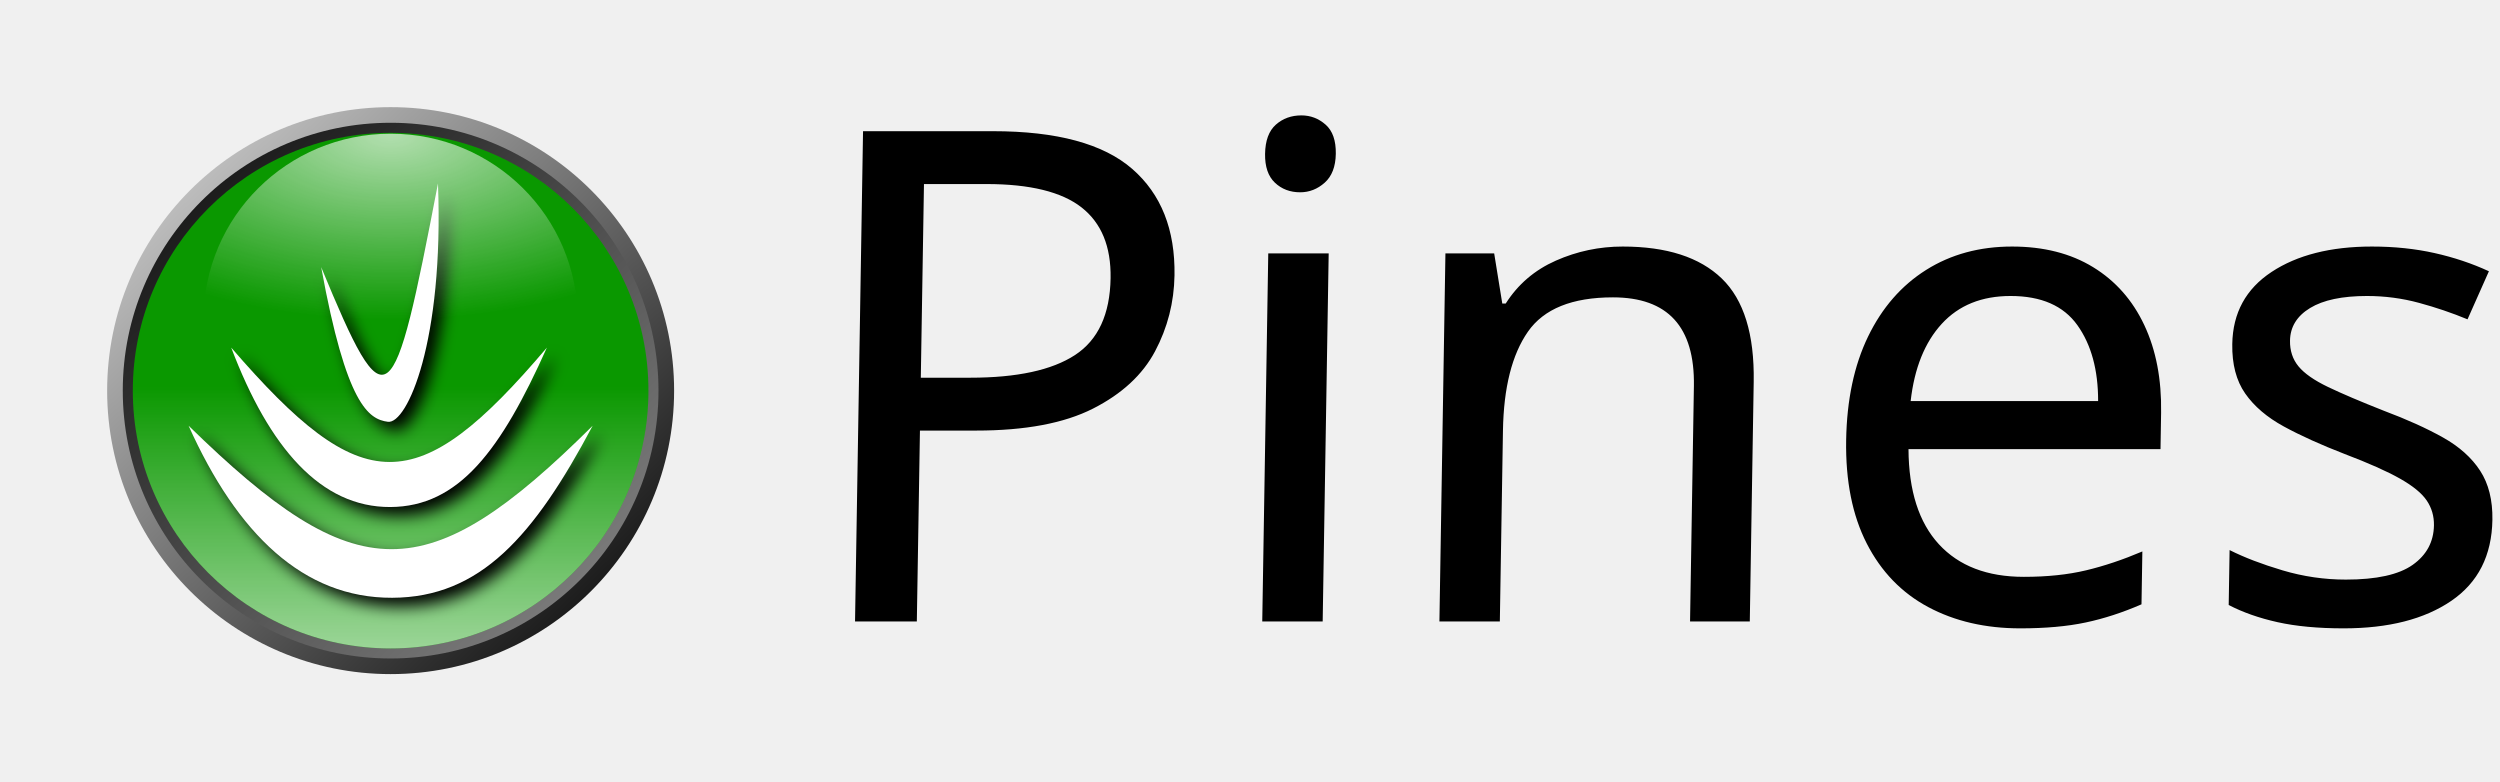
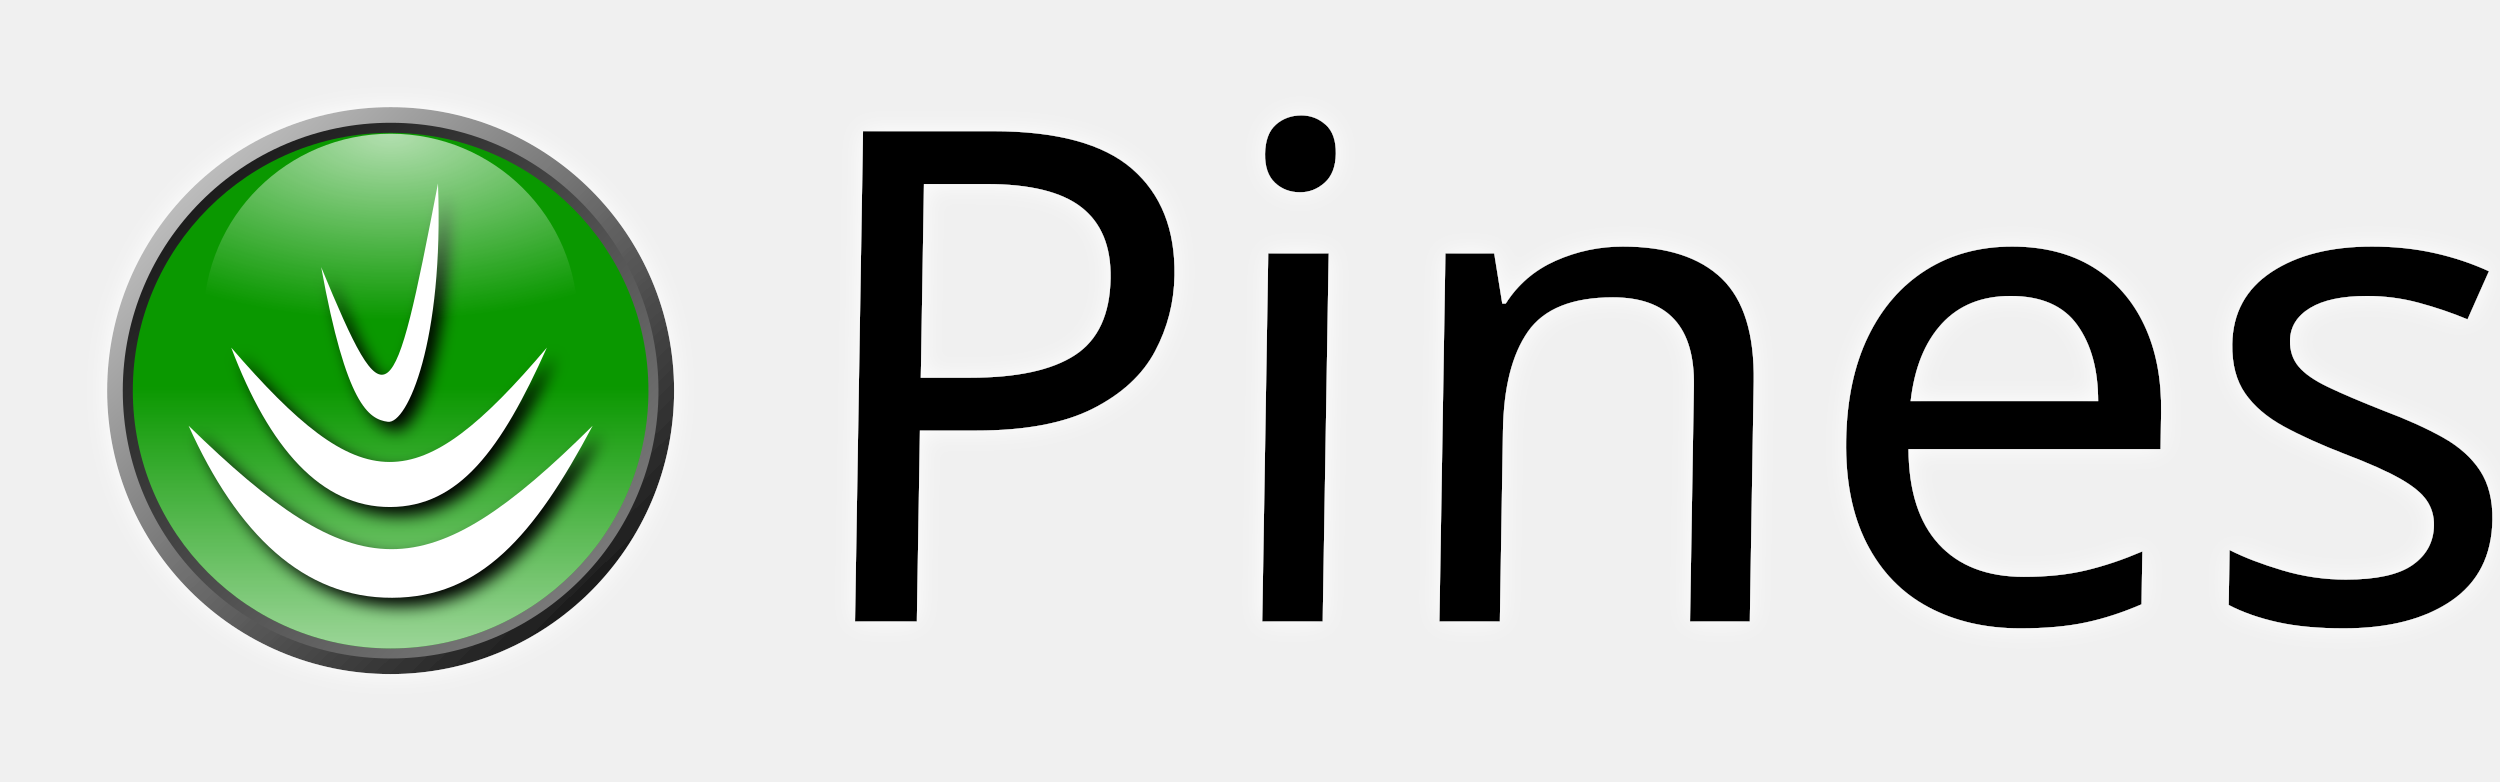
<svg xmlns="http://www.w3.org/2000/svg" xmlns:xlink="http://www.w3.org/1999/xlink" width="3200" height="1000" id="svg2" version="1.1" style="display:inline">
  <defs id="defs4">
    <linearGradient id="linearGradient4410">
      <stop style="stop-color:#ffffff;stop-opacity:1;" offset="0" id="stop4412" />
      <stop style="stop-color:#ffffff;stop-opacity:0;" offset="1" id="stop4414" />
    </linearGradient>
    <linearGradient id="linearGradient3714">
      <stop style="stop-color:#13b447;stop-opacity:1;" offset="0" id="stop3716" />
      <stop style="stop-color:#bdf8d0;stop-opacity:1;" offset="1" id="stop3718" />
    </linearGradient>
    <linearGradient id="linearGradient3640">
      <stop style="stop-color:#ffffff;stop-opacity:0.126;" offset="0" id="stop3642" />
      <stop style="stop-color:#ffffff;stop-opacity:0;" offset="1" id="stop3644" />
    </linearGradient>
    <linearGradient id="linearGradient3720">
      <stop style="stop-color:#000000;stop-opacity:1;" offset="0" id="stop3722" />
      <stop style="stop-color:#000000;stop-opacity:0;" offset="1" id="stop3724" />
    </linearGradient>
    <linearGradient id="linearGradient3669">
      <stop style="stop-color:#1b1b1b;stop-opacity:1;" offset="0" id="stop3671" />
      <stop style="stop-color:#bebebe;stop-opacity:1;" offset="1" id="stop3673" />
    </linearGradient>
    <linearGradient id="linearGradient3661">
      <stop style="stop-color:#ffffff;stop-opacity:1;" offset="0" id="stop3663" />
      <stop style="stop-color:#ffffff;stop-opacity:0;" offset="1" id="stop3665" />
    </linearGradient>
    <linearGradient xlink:href="#linearGradient3669" id="linearGradient3675" x1="637.143" y1="909.505" x2="120" y2="378.076" gradientUnits="userSpaceOnUse" />
    <linearGradient xlink:href="#linearGradient3669-7" id="linearGradient3675-0" x1="637.143" y1="909.505" x2="120" y2="378.076" gradientUnits="userSpaceOnUse" />
    <linearGradient id="linearGradient3669-7">
      <stop style="stop-color:#7a7a7a;stop-opacity:1;" offset="0" id="stop3671-3" />
      <stop style="stop-color:#1b1b1b;stop-opacity:1;" offset="1" id="stop3673-6" />
    </linearGradient>
    <linearGradient y2="378.076" x2="120" y1="909.505" x1="637.143" gradientUnits="userSpaceOnUse" id="linearGradient3694" xlink:href="#linearGradient3669-7" />
    <linearGradient xlink:href="#linearGradient3720-0" id="linearGradient3726-3" x1="372.696" y1="197.421" x2="372.696" y2="855.993" gradientUnits="userSpaceOnUse" />
    <linearGradient id="linearGradient3720-0">
      <stop style="stop-color:#ffffff;stop-opacity:0;" offset="0" id="stop3722-7" />
      <stop style="stop-color:#ffffff;stop-opacity:1;" offset="1" id="stop3724-7" />
    </linearGradient>
    <linearGradient gradientTransform="translate(0,-7.2536777e-6)" y2="855.993" x2="372.696" y1="485.338" x1="372.047" gradientUnits="userSpaceOnUse" id="linearGradient3758" xlink:href="#linearGradient3720-0" />
    <clipPath clipPathUnits="userSpaceOnUse" id="clipPath3802">
      <path style="fill:#00791d;fill-opacity:1;stroke:none" id="path3804" d="m 751.429,635.219 a 362.857,362.857 0 1 1 -725.714,0 362.857,362.857 0 1 1 725.714,0 z" transform="matrix(0.9094488,0,0,0.9094488,18.6614,-51.51835)" />
    </clipPath>
    <radialGradient xlink:href="#linearGradient3711" id="radialGradient2897" gradientUnits="userSpaceOnUse" gradientTransform="matrix(1.156823,1.268435,-1.006955,0.6815273,345.2185,-135.0862)" cx="177.92" cy="344.325" fx="177.92" fy="344.325" r="141.254" />
    <linearGradient id="linearGradient3711">
      <stop style="stop-color:#58ff7a;stop-opacity:1;" offset="0" id="stop3713" />
      <stop style="stop-color:#008538;stop-opacity:1;" offset="1" id="stop3715" />
    </linearGradient>
    <radialGradient r="141.254" fy="344.325" fx="177.92" cy="344.325" cx="177.92" gradientTransform="matrix(1.967212,2.157012,-1.712358,1.158958,-299.8327,-500.679)" gradientUnits="userSpaceOnUse" id="radialGradient2916" xlink:href="#linearGradient3711" />
    <linearGradient xlink:href="#linearGradient3640" id="linearGradient3646" x1="93.201" y1="641.181" x2="359.19" y2="641.181" gradientUnits="userSpaceOnUse" />
    <linearGradient xlink:href="#linearGradient3640-9" id="linearGradient3646-9" x1="93.201" y1="641.181" x2="359.19" y2="641.181" gradientUnits="userSpaceOnUse" />
    <linearGradient id="linearGradient3640-9">
      <stop style="stop-color:#ffffff;stop-opacity:0.126;" offset="0" id="stop3642-6" />
      <stop style="stop-color:#ffffff;stop-opacity:0;" offset="1" id="stop3644-7" />
    </linearGradient>
    <linearGradient xlink:href="#linearGradient3714" id="linearGradient3721" x1="465.779" y1="763.781" x2="116.266" y2="233.448" gradientUnits="userSpaceOnUse" />
    <linearGradient xlink:href="#linearGradient3714-4" id="linearGradient3721-6" x1="465.779" y1="763.781" x2="116.266" y2="233.448" gradientUnits="userSpaceOnUse" />
    <linearGradient id="linearGradient3714-4">
      <stop style="stop-color:#ffffff;stop-opacity:1;" offset="0" id="stop3716-2" />
      <stop style="stop-color:#bcbcbc;stop-opacity:1;" offset="1" id="stop3718-3" />
    </linearGradient>
    <linearGradient xlink:href="#linearGradient3714-4" id="linearGradient3739" x1="465.779" y1="763.781" x2="116.266" y2="233.448" gradientUnits="userSpaceOnUse" />
    <linearGradient id="linearGradient3741">
      <stop style="stop-color:#13b447;stop-opacity:1;" offset="0" id="stop3743" />
      <stop style="stop-color:#bdf8d0;stop-opacity:1;" offset="1" id="stop3745" />
    </linearGradient>
    <linearGradient xlink:href="#linearGradient3714-4" id="linearGradient3747" x1="465.779" y1="763.781" x2="116.266" y2="233.448" gradientUnits="userSpaceOnUse" />
    <linearGradient id="linearGradient3749">
      <stop style="stop-color:#13b447;stop-opacity:1;" offset="0" id="stop3751" />
      <stop style="stop-color:#bdf8d0;stop-opacity:1;" offset="1" id="stop3753" />
    </linearGradient>
    <linearGradient xlink:href="#linearGradient3714-4" id="linearGradient3755" x1="465.779" y1="763.781" x2="116.266" y2="233.448" gradientUnits="userSpaceOnUse" />
    <linearGradient id="linearGradient3757">
      <stop style="stop-color:#13b447;stop-opacity:1;" offset="0" id="stop3759" />
      <stop style="stop-color:#bdf8d0;stop-opacity:1;" offset="1" id="stop3761" />
    </linearGradient>
    <linearGradient xlink:href="#linearGradient3714" id="linearGradient3830" gradientUnits="userSpaceOnUse" x1="465.779" y1="763.781" x2="116.266" y2="233.448" />
    <linearGradient xlink:href="#linearGradient3714" id="linearGradient3832" gradientUnits="userSpaceOnUse" x1="465.779" y1="763.781" x2="116.266" y2="233.448" />
    <linearGradient xlink:href="#linearGradient3714" id="linearGradient3834" gradientUnits="userSpaceOnUse" x1="465.779" y1="763.781" x2="116.266" y2="233.448" />
    <linearGradient xlink:href="#linearGradient3714" id="linearGradient3837" gradientUnits="userSpaceOnUse" x1="465.779" y1="763.781" x2="116.266" y2="233.448" />
    <linearGradient xlink:href="#linearGradient3714" id="linearGradient3840" gradientUnits="userSpaceOnUse" x1="465.779" y1="763.781" x2="116.266" y2="233.448" gradientTransform="matrix(0.88,0,0,1,44.7414,0)" />
    <linearGradient xlink:href="#linearGradient3714" id="linearGradient3843" gradientUnits="userSpaceOnUse" x1="465.779" y1="763.781" x2="116.266" y2="233.448" gradientTransform="matrix(0.84375,0,0,1,58.5727,0)" />
    <linearGradient xlink:href="#linearGradient3714" id="linearGradient3850" gradientUnits="userSpaceOnUse" gradientTransform="matrix(0.84375,0,0,1,58.5727,0)" x1="465.779" y1="763.781" x2="116.266" y2="233.448" />
    <linearGradient xlink:href="#linearGradient3714" id="linearGradient3852" gradientUnits="userSpaceOnUse" gradientTransform="matrix(0.88,0,0,1,44.7414,0)" x1="465.779" y1="763.781" x2="116.266" y2="233.448" />
    <linearGradient xlink:href="#linearGradient3714" id="linearGradient3854" gradientUnits="userSpaceOnUse" x1="465.779" y1="763.781" x2="116.266" y2="233.448" />
    <linearGradient id="linearGradient3714-8">
      <stop style="stop-color:#13b447;stop-opacity:1;" offset="0" id="stop3716-20" />
      <stop style="stop-color:#bdf8d0;stop-opacity:1;" offset="1" id="stop3718-5" />
    </linearGradient>
    <linearGradient id="linearGradient3874">
      <stop style="stop-color:#13b447;stop-opacity:1;" offset="0" id="stop3876" />
      <stop style="stop-color:#bdf8d0;stop-opacity:1;" offset="1" id="stop3878" />
    </linearGradient>
    <linearGradient xlink:href="#linearGradient3714-8" id="linearGradient3854-1" gradientUnits="userSpaceOnUse" x1="465.779" y1="763.781" x2="116.266" y2="233.448" />
    <linearGradient id="linearGradient3881">
      <stop style="stop-color:#13b447;stop-opacity:1;" offset="0" id="stop3883" />
      <stop style="stop-color:#bdf8d0;stop-opacity:1;" offset="1" id="stop3885" />
    </linearGradient>
    <filter id="filter3934" color-interpolation-filters="sRGB">
      <feGaussianBlur id="feGaussianBlur3936" result="result1" in="SourceAlpha" stdDeviation="2.2" />
      <feSpecularLighting id="feSpecularLighting3938" result="result0" specularExponent="18.1" specularConstant="2" surfaceScale="5">
        <feDistantLight id="feDistantLight3940" azimuth="225" elevation="24" />
      </feSpecularLighting>
      <feComposite id="feComposite3942" in2="SourceAlpha" result="result6" operator="in" />
      <feMorphology id="feMorphology3944" radius="5.7" operator="dilate" />
      <feGaussianBlur id="feGaussianBlur3946" result="result11" stdDeviation="5.7" />
      <feDiffuseLighting id="feDiffuseLighting3948" surfaceScale="5" result="result3" diffuseConstant="2" in="result1">
        <feDistantLight id="feDistantLight3950" elevation="25" azimuth="225" />
      </feDiffuseLighting>
      <feBlend id="feBlend3952" in2="SourceGraphic" result="result7" mode="multiply" in="result3" />
      <feComposite id="feComposite3954" in2="SourceAlpha" in="result7" operator="in" result="result91" />
      <feBlend id="feBlend3956" in2="result91" result="result9" mode="lighten" in="result6" />
      <feComposite id="feComposite3958" in2="result9" in="result11" />
    </filter>
    <filter id="filter4090" x="-0.25" y="-0.25" width="1.5" height="1.5" color-interpolation-filters="sRGB">
      <feGaussianBlur id="feGaussianBlur4092" stdDeviation="1" result="result6" />
      <feComposite id="feComposite4094" in2="result6" operator="in" in="result6" result="result7" />
      <feGaussianBlur id="feGaussianBlur4096" stdDeviation="8" result="result3" in="result7" />
      <feComposite id="feComposite4098" in2="result7" operator="over" result="result91" />
      <feComposite id="feComposite4100" in2="result91" operator="in" in="result3" result="result5" />
      <feColorMatrix id="feColorMatrix4102" values="0 0 0 -1 0 0 0 0 -1 0 0 0 0 -1 0 0 0 0 1 0 " result="result4" />
      <feSpecularLighting id="feSpecularLighting4104" surfaceScale="3" specularConstant="2" specularExponent="45" in="result4" result="result11">
        <fePointLight id="fePointLight4106" x="-5000" y="-10000" z="20000" />
      </feSpecularLighting>
      <feComposite id="feComposite4108" in2="result4" operator="arithmetic" k1="1" result="result10" k2="0" k3="0" k4="0" />
      <feComposite id="feComposite4110" in2="result10" operator="arithmetic" k2="0.5" k3="1" in="result5" result="result8" k1="0" k4="0" />
      <feComposite id="feComposite4112" in2="result8" result="result9" />
      <feBlend id="feBlend4114" in2="result9" mode="normal" />
    </filter>
    <filter id="filter4678" color-interpolation-filters="sRGB" x="0" y="0" width="1" height="1">
      <feGaussianBlur id="feGaussianBlur4680" stdDeviation="7.5" in="SourceAlpha" result="result1" />
      <feComposite id="feComposite4682" in2="result1" operator="arithmetic" k2="3.2" k1="-1" k4="-2" k3="0" />
      <feColorMatrix id="feColorMatrix4684" values="0 0 0 0 0 0 1 0 0 0 0 0 1 0 0 0 0 0 3 0 " result="result91" />
      <feComposite id="feComposite4686" in2="result91" result="fbSourceGraphic" in="SourceGraphic" operator="out" />
      <feGaussianBlur id="feGaussianBlur4688" in="fbSourceGraphic" stdDeviation="2" result="result92" />
      <feComposite id="feComposite4690" in2="result92" operator="out" in="fbSourceGraphic" result="result93" />
      <feBlend id="feBlend4692" in2="result93" mode="multiply" result="result94" />
      <feBlend id="feBlend4694" in2="result94" mode="darken" result="fbSourceGraphic" />
      <feColorMatrix result="fbSourceGraphicAlpha" in="fbSourceGraphic" values="0 0 0 -1 0 0 0 0 -1 0 0 0 0 -1 0 0 0 0 1 0" id="feColorMatrix4810" />
      <feColorMatrix id="feColorMatrix4812" type="hueRotate" values="0" in="fbSourceGraphic" />
      <feColorMatrix id="feColorMatrix4814" type="saturate" values="1" />
      <feColorMatrix id="feColorMatrix4816" type="matrix" values="2 -1 0 0 0 0 2 -1 0 0 -1 0 2 0 0 0 0 0 1 0 " />
    </filter>
    <filter id="filter4295" x="0" y="0" width="1" height="1" color-interpolation-filters="sRGB">
      <feColorMatrix id="feColorMatrix4297" values="0.37" type="saturate" in="SourceGraphic" result="result1" />
      <feGaussianBlur id="feGaussianBlur4299" stdDeviation="7" in="SourceAlpha" />
      <feSpecularLighting id="feSpecularLighting4301" specularExponent="8" specularConstant="3.88" surfaceScale="10" result="result2">
        <feDistantLight id="feDistantLight4303" azimuth="225" elevation="17" />
      </feSpecularLighting>
      <feComposite id="feComposite4305" in2="result1" operator="atop" />
    </filter>
    <filter id="filter4403" color-interpolation-filters="sRGB">
      <feGaussianBlur id="feGaussianBlur4405" in="SourceGraphic" stdDeviation="5 0.01" />
    </filter>
    <linearGradient xlink:href="#linearGradient4410" id="linearGradient4416" x1="375.714" y1="747.143" x2="375.714" y2="370" gradientUnits="userSpaceOnUse" />
    <clipPath clipPathUnits="userSpaceOnUse" id="clipPath4440">
      <path style="fill:#000000;fill-opacity:1;stroke:none;display:inline" id="path4442" d="m 751.429,635.219 a 362.857,362.857 0 1 1 -725.714,0 362.857,362.857 0 1 1 725.714,0 z" transform="matrix(0.9094488,0,0,0.9094488,21.61416,-202.6994)" />
    </clipPath>
    <filter id="filter4458" x="0" y="0" width="1" height="1" color-interpolation-filters="sRGB">
      <feColorMatrix id="feColorMatrix4460" values="0.37" type="saturate" in="SourceGraphic" result="result1" />
      <feGaussianBlur id="feGaussianBlur4462" stdDeviation="7" in="SourceAlpha" />
      <feSpecularLighting id="feSpecularLighting4464" specularExponent="8" specularConstant="3.88" surfaceScale="10" result="result2">
        <feDistantLight id="feDistantLight4466" azimuth="225" elevation="17" />
      </feSpecularLighting>
      <feComposite id="feComposite4468" in2="result1" operator="atop" />
    </filter>
    <filter id="filter3774" color-interpolation-filters="sRGB">
      <feGaussianBlur id="feGaussianBlur3776" result="result0" in="SourceAlpha" stdDeviation="6" />
      <feSpecularLighting id="feSpecularLighting3778" specularExponent="25" specularConstant="1" surfaceScale="10" lighting-color="#ffffff" result="result1" in="result0">
        <feDistantLight id="feDistantLight3780" azimuth="235" elevation="45" />
      </feSpecularLighting>
      <feComposite id="feComposite3782" in2="result1" k3="1" k2="1" operator="arithmetic" result="result4" in="SourceGraphic" k1="0" k4="0" />
      <feComposite id="feComposite3784" in2="SourceAlpha" operator="in" result="result2" in="result4" />
    </filter>
    <filter id="filter3774-9" color-interpolation-filters="sRGB">
      <feGaussianBlur id="feGaussianBlur3776-1" result="result0" in="SourceAlpha" stdDeviation="6" />
      <feSpecularLighting id="feSpecularLighting3778-2" specularExponent="25" specularConstant="1" surfaceScale="10" lighting-color="#ffffff" result="result1" in="result0">
        <feDistantLight id="feDistantLight3780-8" azimuth="235" elevation="45" />
      </feSpecularLighting>
      <feComposite id="feComposite3782-9" in2="result1" k3="1" k2="1" operator="arithmetic" result="result4" in="SourceGraphic" k1="0" k4="0" />
      <feComposite id="feComposite3784-6" in2="SourceAlpha" operator="in" result="result2" in="result4" />
    </filter>
    <filter id="filter4253" width="1.5" height="1.5" x="-0.25" y="-0.25" color-interpolation-filters="sRGB">
      <feGaussianBlur id="feGaussianBlur4255" in="SourceAlpha" stdDeviation="5" result="blur" />
      <feColorMatrix id="feColorMatrix4257" result="bluralpha" type="matrix" values="1 0 0 0 0 0 1 0 0 0 0 0 1 0 0 0 0 0 0.6 0 " />
      <feOffset id="feOffset4259" in="bluralpha" dx="5" dy="5" result="offsetBlur" />
      <feMerge id="feMerge4261">
        <feMergeNode id="feMergeNode4263" in="offsetBlur" />
        <feMergeNode id="feMergeNode4265" in="SourceGraphic" />
      </feMerge>
    </filter>
    <radialGradient xlink:href="#linearGradient3661" id="radialGradient4267" cx="388.571" cy="272.362" fx="388.571" fy="272.362" r="362.857" gradientUnits="userSpaceOnUse" gradientTransform="matrix(0,0.9999999,-1.978603,0,927.4681,-116.2093)" />
    <filter id="filter4410" width="1.5" height="1.5" x="-0.25" y="-0.25" color-interpolation-filters="sRGB">
      <feGaussianBlur id="feGaussianBlur4412" in="SourceAlpha" stdDeviation="12" result="blur" />
      <feColorMatrix id="feColorMatrix4414" result="bluralpha" type="matrix" values="1 0 0 0 0 0 1 0 0 0 0 0 1 0 0 0 0 0 1 0 " />
      <feOffset id="feOffset4416" in="bluralpha" dx="12" dy="12" result="offsetBlur" />
      <feMerge id="feMerge4418">
        <feMergeNode id="feMergeNode4420" in="offsetBlur" />
        <feMergeNode id="feMergeNode4422" in="SourceGraphic" />
      </feMerge>
    </filter>
    <filter id="filter4494" width="1.5" height="1.5" x="-0.25" y="-0.25" color-interpolation-filters="sRGB">
      <feGaussianBlur id="feGaussianBlur4496" in="SourceAlpha" stdDeviation="10" result="blur" />
      <feColorMatrix id="feColorMatrix4498" result="bluralpha" type="matrix" values="1 0 0 0 0 0 1 0 0 0 0 0 1 0 0 0 0 0 1 0 " />
      <feOffset id="feOffset4500" in="bluralpha" dx="11" dy="11" result="offsetBlur" />
      <feMerge id="feMerge4502">
        <feMergeNode id="feMergeNode4504" in="offsetBlur" />
        <feMergeNode id="feMergeNode4506" in="SourceGraphic" />
      </feMerge>
    </filter>
+     <filter id="filter3077" width="1.5" height="1.5" x="-.25" y="-.25">
+       <feGaussianBlur id="feGaussianBlur3079" in="SourceAlpha" stdDeviation="15" result="blur" />
+       <feColorMatrix id="feColorMatrix3081" result="bluralpha" type="matrix" values="-1 0 0 0 1 0 -1 0 0 1 0 0 -1 0 1 0 0 0 1 0 " />
+       <feOffset id="feOffset3083" in="bluralpha" dx="0" dy="0" result="offsetBlur" />
+       <feMerge id="feMerge3085">
+         <feMergeNode id="feMergeNode3087" in="offsetBlur" />
+         <feMergeNode id="feMergeNode3089" in="SourceGraphic" />
+       </feMerge>
+     </filter>
+     <filter id="filter3091" width="1.5" height="1.5" x="-.25" y="-.25">
+       <feGaussianBlur id="feGaussianBlur3093" in="SourceAlpha" stdDeviation="15" result="blur" />
+       <feColorMatrix id="feColorMatrix3095" result="bluralpha" type="matrix" values="-1 0 0 0 1 0 -1 0 0 1 0 0 -1 0 1 0 0 0 1 0 " />
+       <feOffset id="feOffset3097" in="bluralpha" dx="0" dy="0" result="offsetBlur" />
+       <feMerge id="feMerge3099">
+         <feMergeNode id="feMergeNode3101" in="offsetBlur" />
+         <feMergeNode id="feMergeNode3103" in="SourceGraphic" />
+       </feMerge>
+     </filter>
  </defs>
  <g id="layer1" transform="translate(-9.190094,110.9618)" style="display:inline">
-     <path style="fill:url(#linearGradient3675);fill-opacity:1;stroke:none" id="path2816" d="m 751.429,635.219 a 362.857,362.857 0 1 1 -725.714,0 362.857,362.857 0 1 1 725.714,0 z" transform="translate(120.6188,-246.1812)" />
+     <path style="fill:url(#linearGradient3675);fill-opacity:1;stroke:none;filter:url(#filter3091)" id="path2816" d="m 751.429,635.219 a 362.857,362.857 0 1 1 -725.714,0 362.857,362.857 0 1 1 725.714,0 z" transform="translate(120.6188,-246.1812)" />
    <path style="fill:url(#linearGradient3694);fill-opacity:1;stroke:none" id="path2816-5" d="m 751.429,635.219 a 362.857,362.857 0 1 1 -725.714,0 362.857,362.857 0 1 1 725.714,0 z" transform="matrix(0.9448819,0,0,0.9448819,142.0361,-211.1691)" />
    <path style="fill:#0a9800;fill-opacity:1;stroke:none" id="path2816-9" d="m 751.429,635.219 a 362.857,362.857 0 1 1 -725.714,0 362.857,362.857 0 1 1 725.714,0 z" transform="matrix(0.9094488,0,0,0.9094488,155.8044,-188.6614)" />
  </g>
  <g id="layer2" style="opacity:0.667;display:inline" transform="translate(0,250)">
    <rect style="color:#000000;fill:url(#linearGradient4416);fill-opacity:1;stroke:none;stroke-width:1px;marker:none;visibility:visible;display:inline;overflow:visible;enable-background:accumulate" id="rect4408" width="757.143" height="377.143" x="-2.857" y="370" clip-path="url(#clipPath4440)" transform="translate(125.0002,-125.0002)" />
  </g>
  <g id="layer5" transform="translate(-9.190094,110.9618)" style="display:inline">
    <g id="g3763" style="fill:#ffffff;fill-opacity:1;filter:url(#filter4494)">
      <path id="path3642-5" d="m 250.591,433.989 c 214.79,209.57 304.043,211.705 517.198,0 C 692.709,575.491 623.917,653.768 511.211,654.203 397.479,654.641 312.867,572.549 250.591,433.989 z" style="color:#000000;fill:#ffffff;fill-opacity:1;stroke:none;stroke-width:1px;marker:none;visibility:visible;display:inline;overflow:visible;enable-background:accumulate" />
      <path id="path3642-0-07" d="m 305.139,333.983 c 167.805,194.188 237.534,196.167 404.061,0 C 650.544,465.099 596.8,537.632 508.748,538.034 419.895,538.441 353.793,462.374 305.139,333.983 z" style="color:#000000;fill:#ffffff;fill-opacity:1;stroke:none;stroke-width:1px;marker:none;visibility:visible;display:inline;overflow:visible;enable-background:accumulate" />
      <path id="path3642-0-0-2" d="m 420.297,230.948 c 84.487,204.619 92.122,191.18 149.503,-107.076 7.754,202.67 -39.538,308.335 -64.113,305.066 -24.575,-3.269 -53.278,-21.295 -85.389,-197.989 z" style="color:#000000;fill:#ffffff;fill-opacity:1;stroke:none;stroke-width:1px;marker:none;visibility:visible;display:inline;overflow:visible;enable-background:accumulate" />
    </g>
  </g>
  <g id="layer4" transform="translate(0,250)" style="display:inline">
-     <text xml:space="preserve" style="font-size:878.976px;font-style:normal;font-variant:normal;font-weight:bold;font-stretch:normal;fill:#000000;fill-opacity:1;stroke:none;display:inline;font-family:Mangal;-inkscape-font-specification:OpenSymbol Bold" x="1018.085" y="545.496" id="text3631" transform="matrix(1,0,-0.01632598,1,0,0)">
+     <text xml:space="preserve" style="font-size:878.976px;font-style:normal;font-variant:normal;font-weight:bold;font-stretch:normal;fill:#000000;fill-opacity:1;stroke:none;display:inline;font-family:Mangal;-inkscape-font-specification:OpenSymbol Bold;filter:url(#filter3077)" x="1018.085" y="545.496" id="text3631" transform="matrix(1,0,-0.01632598,1,0,0)">
      <tspan id="tspan3633" x="1018.085" y="545.496" style="font-style:normal;font-variant:normal;font-weight:normal;font-stretch:normal;fill:#000000;fill-opacity:1;font-family:Adobe Garamond Pro;-inkscape-font-specification:Adobe Garamond Pro">Pines</tspan>
    </text>
  </g>
  <g id="layer3" style="opacity:0.771;display:inline" transform="translate(-9.190094,110.9618)">
    <path style="opacity:0.892;fill:url(#radialGradient4267);fill-opacity:1;stroke:none" id="path2816-9-2" d="m 751.429,635.219 a 362.857,362.857 0 1 1 -725.714,0 362.857,362.857 0 1 1 725.714,0 z" transform="matrix(0.6597866,0,0,0.6552701,252.816,-118.2898)" />
  </g>
</svg>
